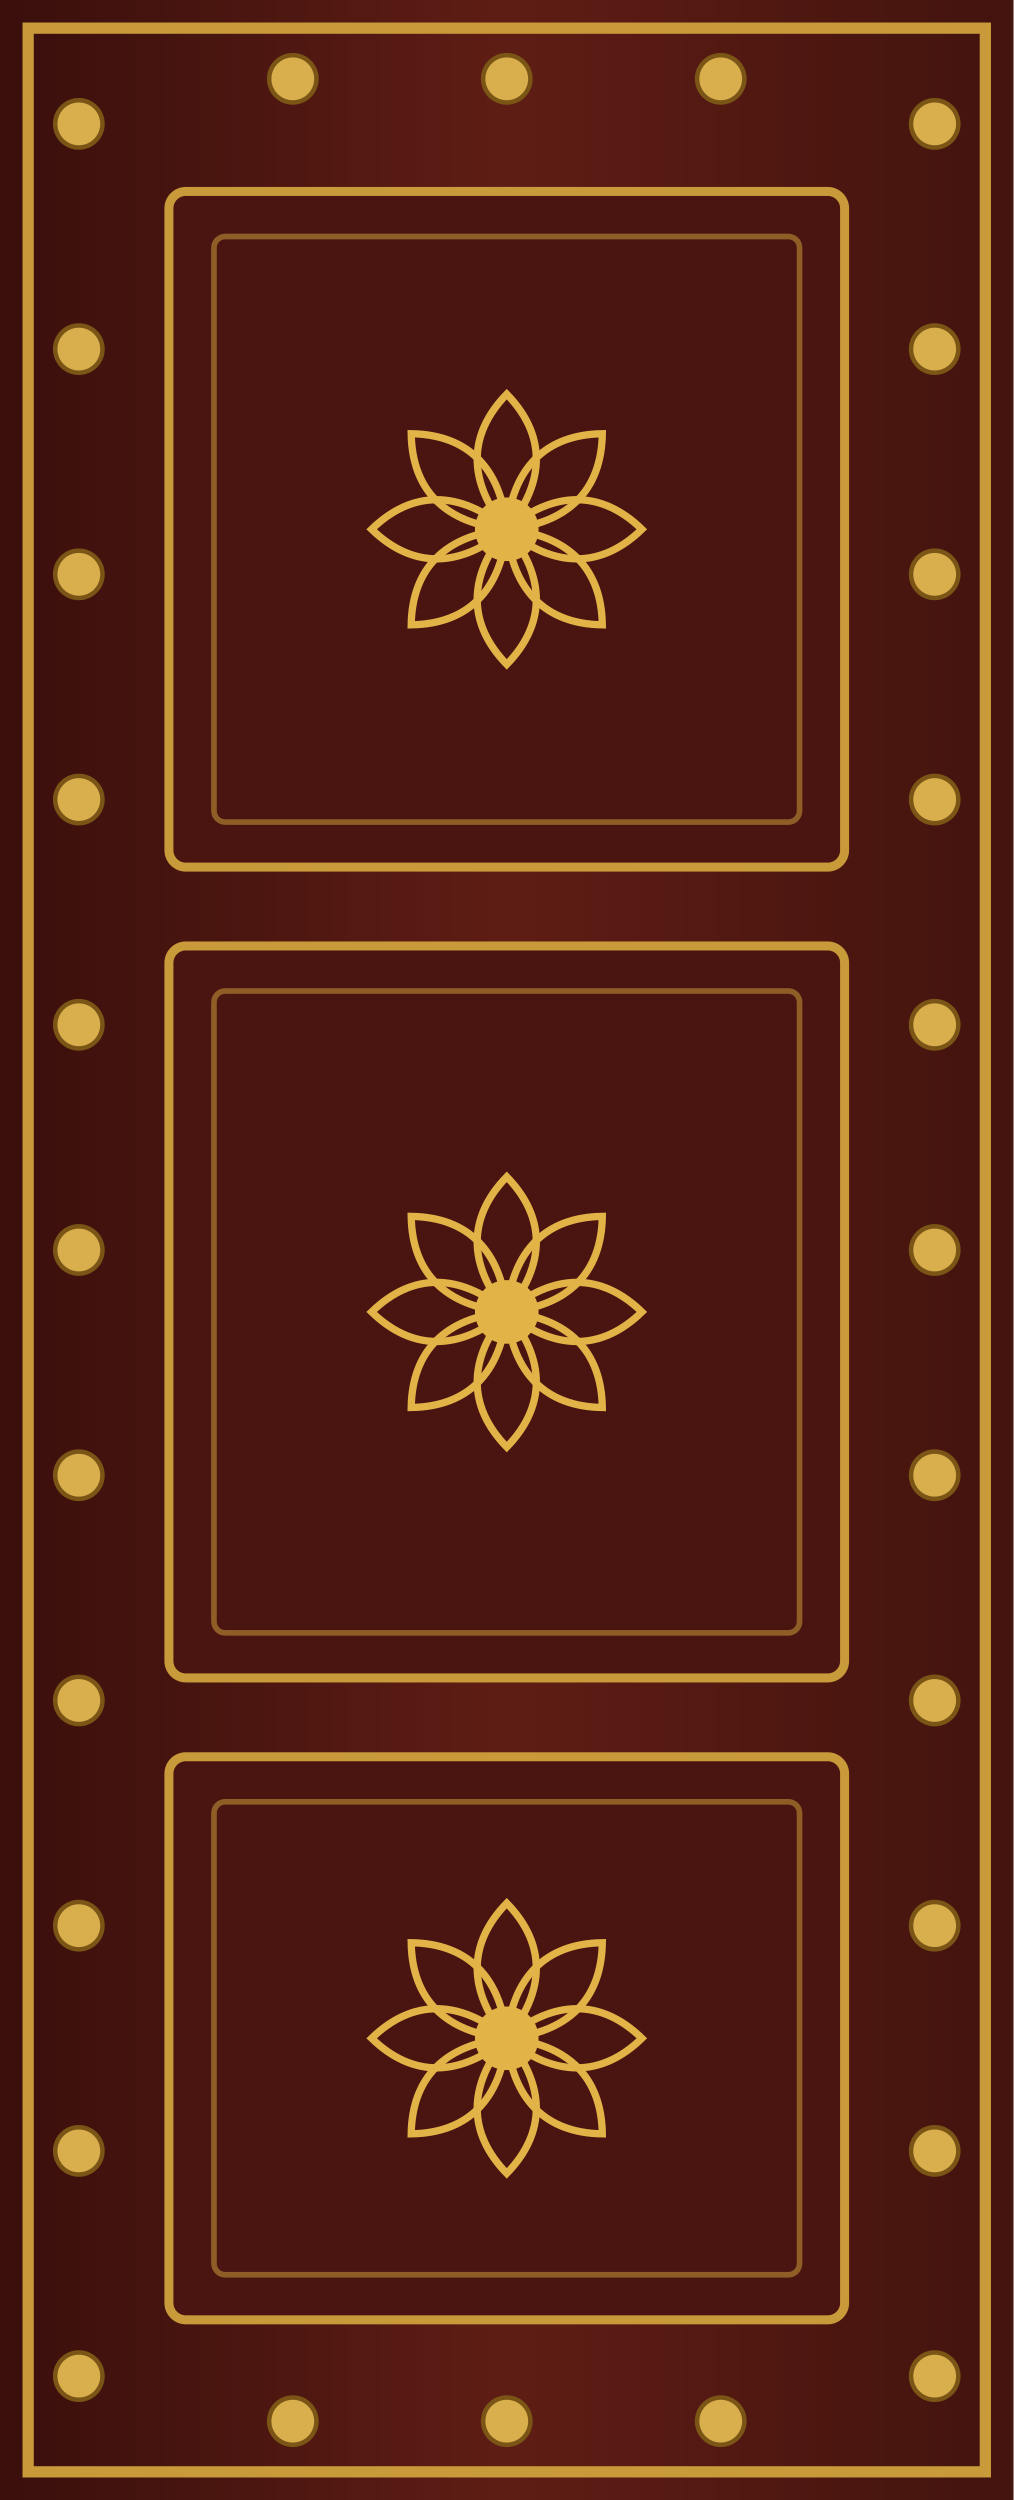
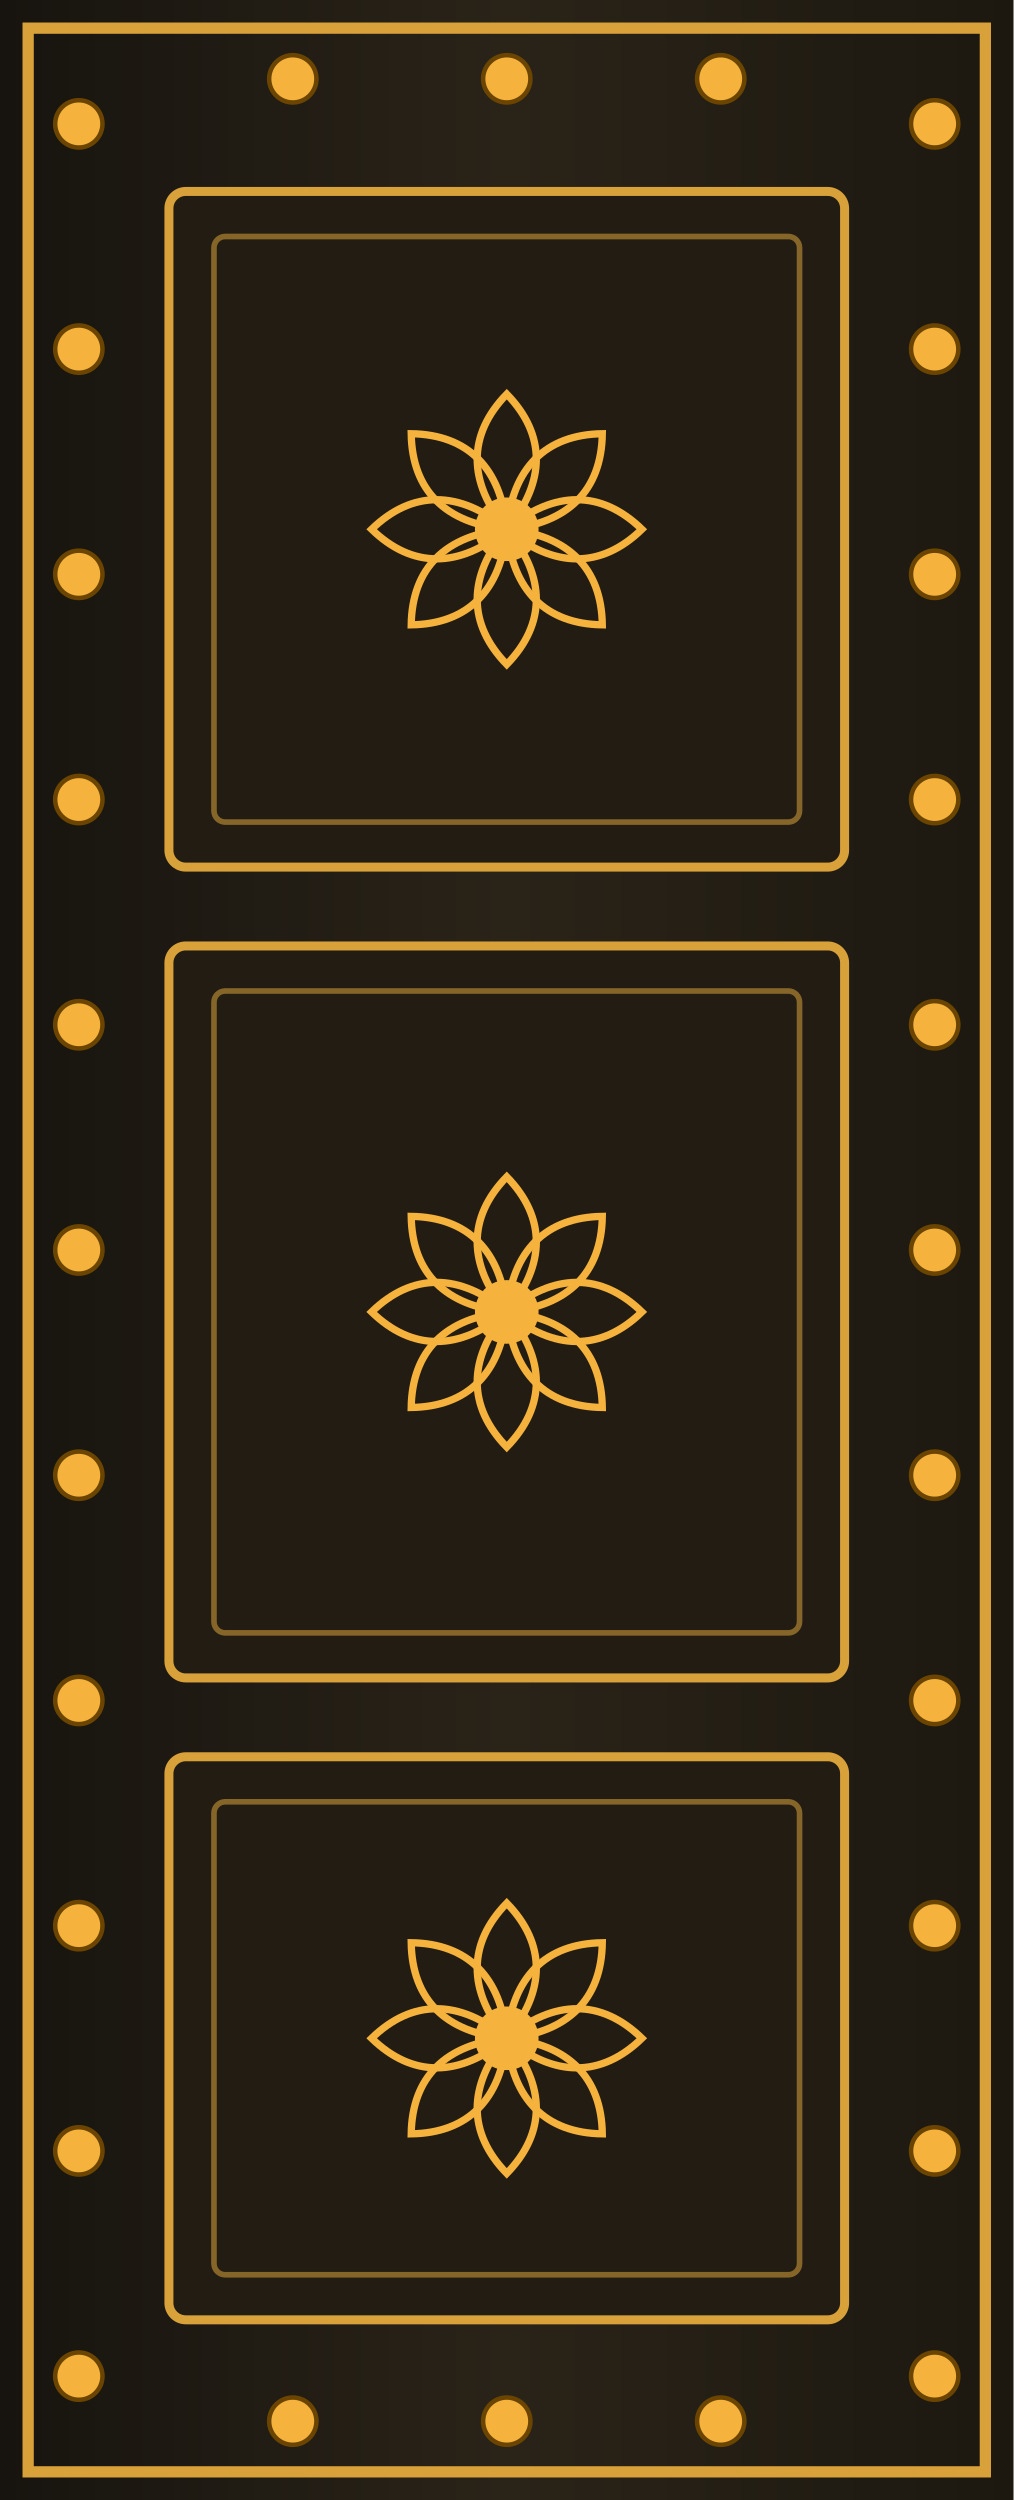
<svg xmlns="http://www.w3.org/2000/svg" viewBox="0 0 180 444" preserveAspectRatio="none">
  <defs>
    <linearGradient id="w" x1="0" x2="1">
-       <stop offset="0" stop-color="#3A0F0C" />
-       <stop offset=".5" stop-color="#5E1D14" />
-       <stop offset="1" stop-color="#43130E" />
+       <stop offset="0" stop-color="#17140F" />
+       <stop offset=".5" stop-color="#2A2318" />
+       <stop offset="1" stop-color="#1C1810" />
    </linearGradient>
  </defs>
  <rect width="180" height="444" fill="url(#w)" />
-   <rect x="5" y="5" width="170" height="434" fill="none" stroke="#C99A3A" stroke-width="2" />
-   <rect x="30" y="34" width="120" height="120" rx="3" fill="#4A1410" stroke="#C99A3A" stroke-width="1.6" />
-   <rect x="38" y="42" width="104" height="104" rx="2" fill="none" stroke="#C99A3A" stroke-opacity=".55" stroke-width="1" />
-   <rect x="30" y="168" width="120" height="130" rx="3" fill="#4A1410" stroke="#C99A3A" stroke-width="1.6" />
-   <rect x="38" y="176" width="104" height="114" rx="2" fill="none" stroke="#C99A3A" stroke-opacity=".55" stroke-width="1" />
-   <rect x="30" y="312" width="120" height="100" rx="3" fill="#4A1410" stroke="#C99A3A" stroke-width="1.6" />
-   <rect x="38" y="320" width="104" height="84" rx="2" fill="none" stroke="#C99A3A" stroke-opacity=".55" stroke-width="1" />
-   <g transform="translate(90 94)" fill="none" stroke="#E2B347" stroke-width="1.3">
+   <rect x="5" y="5" width="170" height="434" fill="none" stroke="#D9A13A" stroke-width="2" />
+   <rect x="30" y="34" width="120" height="120" rx="3" fill="#221C13" stroke="#D9A13A" stroke-width="1.6" />
+   <rect x="38" y="42" width="104" height="104" rx="2" fill="none" stroke="#D9A13A" stroke-opacity=".55" stroke-width="1" />
+   <rect x="30" y="168" width="120" height="130" rx="3" fill="#221C13" stroke="#D9A13A" stroke-width="1.6" />
+   <rect x="38" y="176" width="104" height="114" rx="2" fill="none" stroke="#D9A13A" stroke-opacity=".55" stroke-width="1" />
+   <rect x="30" y="312" width="120" height="100" rx="3" fill="#221C13" stroke="#D9A13A" stroke-width="1.6" />
+   <rect x="38" y="320" width="104" height="84" rx="2" fill="none" stroke="#D9A13A" stroke-opacity=".55" stroke-width="1" />
+   <g transform="translate(90 94)" fill="none" stroke="#F5B23C" stroke-width="1.3">
    <path transform="rotate(0)" d="M0,0C7,-8.4 7,-16.8 0,-24C-7,-16.8 -7,-8.4 0,0Z" />
    <path transform="rotate(45)" d="M0,0C7,-8.4 7,-16.8 0,-24C-7,-16.8 -7,-8.4 0,0Z" />
    <path transform="rotate(90)" d="M0,0C7,-8.4 7,-16.8 0,-24C-7,-16.8 -7,-8.4 0,0Z" />
    <path transform="rotate(135)" d="M0,0C7,-8.4 7,-16.8 0,-24C-7,-16.8 -7,-8.4 0,0Z" />
    <path transform="rotate(180)" d="M0,0C7,-8.4 7,-16.8 0,-24C-7,-16.8 -7,-8.4 0,0Z" />
    <path transform="rotate(225)" d="M0,0C7,-8.4 7,-16.8 0,-24C-7,-16.8 -7,-8.4 0,0Z" />
    <path transform="rotate(270)" d="M0,0C7,-8.4 7,-16.8 0,-24C-7,-16.8 -7,-8.4 0,0Z" />
    <path transform="rotate(315)" d="M0,0C7,-8.4 7,-16.8 0,-24C-7,-16.8 -7,-8.4 0,0Z" />
-     <circle r="5" fill="#E2B347" />
+     <circle r="5" fill="#F5B23C" />
  </g>
-   <g transform="translate(90 233)" fill="none" stroke="#E2B347" stroke-width="1.3">
+   <g transform="translate(90 233)" fill="none" stroke="#F5B23C" stroke-width="1.3">
    <path transform="rotate(0)" d="M0,0C7,-8.4 7,-16.8 0,-24C-7,-16.8 -7,-8.4 0,0Z" />
    <path transform="rotate(45)" d="M0,0C7,-8.4 7,-16.8 0,-24C-7,-16.8 -7,-8.4 0,0Z" />
    <path transform="rotate(90)" d="M0,0C7,-8.4 7,-16.8 0,-24C-7,-16.8 -7,-8.4 0,0Z" />
    <path transform="rotate(135)" d="M0,0C7,-8.4 7,-16.8 0,-24C-7,-16.8 -7,-8.4 0,0Z" />
    <path transform="rotate(180)" d="M0,0C7,-8.4 7,-16.8 0,-24C-7,-16.8 -7,-8.4 0,0Z" />
    <path transform="rotate(225)" d="M0,0C7,-8.4 7,-16.8 0,-24C-7,-16.8 -7,-8.4 0,0Z" />
    <path transform="rotate(270)" d="M0,0C7,-8.4 7,-16.8 0,-24C-7,-16.8 -7,-8.4 0,0Z" />
    <path transform="rotate(315)" d="M0,0C7,-8.4 7,-16.8 0,-24C-7,-16.8 -7,-8.4 0,0Z" />
-     <circle r="5" fill="#E2B347" />
+     <circle r="5" fill="#F5B23C" />
  </g>
-   <g transform="translate(90 362)" fill="none" stroke="#E2B347" stroke-width="1.3">
+   <g transform="translate(90 362)" fill="none" stroke="#F5B23C" stroke-width="1.3">
    <path transform="rotate(0)" d="M0,0C7,-8.4 7,-16.8 0,-24C-7,-16.8 -7,-8.4 0,0Z" />
    <path transform="rotate(45)" d="M0,0C7,-8.4 7,-16.8 0,-24C-7,-16.8 -7,-8.4 0,0Z" />
    <path transform="rotate(90)" d="M0,0C7,-8.4 7,-16.8 0,-24C-7,-16.8 -7,-8.4 0,0Z" />
    <path transform="rotate(135)" d="M0,0C7,-8.4 7,-16.8 0,-24C-7,-16.8 -7,-8.4 0,0Z" />
    <path transform="rotate(180)" d="M0,0C7,-8.4 7,-16.8 0,-24C-7,-16.8 -7,-8.4 0,0Z" />
    <path transform="rotate(225)" d="M0,0C7,-8.4 7,-16.8 0,-24C-7,-16.8 -7,-8.4 0,0Z" />
    <path transform="rotate(270)" d="M0,0C7,-8.4 7,-16.8 0,-24C-7,-16.8 -7,-8.4 0,0Z" />
    <path transform="rotate(315)" d="M0,0C7,-8.4 7,-16.8 0,-24C-7,-16.8 -7,-8.4 0,0Z" />
-     <circle r="5" fill="#E2B347" />
+     <circle r="5" fill="#F5B23C" />
  </g>
-   <g fill="#D9AE4C" stroke="#7A5516" stroke-width=".8">
+   <g fill="#F5B23C" stroke="#6B4500" stroke-width=".8">
    <circle cx="14" cy="22" r="4.2" />
    <circle cx="166" cy="22" r="4.2" />
    <circle cx="14" cy="62" r="4.2" />
    <circle cx="166" cy="62" r="4.2" />
    <circle cx="14" cy="102" r="4.2" />
    <circle cx="166" cy="102" r="4.2" />
    <circle cx="14" cy="142" r="4.2" />
    <circle cx="166" cy="142" r="4.2" />
    <circle cx="14" cy="182" r="4.2" />
    <circle cx="166" cy="182" r="4.2" />
    <circle cx="14" cy="222" r="4.2" />
    <circle cx="166" cy="222" r="4.2" />
    <circle cx="14" cy="262" r="4.2" />
    <circle cx="166" cy="262" r="4.2" />
    <circle cx="14" cy="302" r="4.2" />
    <circle cx="166" cy="302" r="4.2" />
    <circle cx="14" cy="342" r="4.2" />
    <circle cx="166" cy="342" r="4.2" />
    <circle cx="14" cy="382" r="4.2" />
    <circle cx="166" cy="382" r="4.2" />
    <circle cx="14" cy="422" r="4.2" />
    <circle cx="166" cy="422" r="4.2" />
    <circle cx="52" cy="14" r="4.2" />
    <circle cx="52" cy="430" r="4.2" />
    <circle cx="90" cy="14" r="4.2" />
    <circle cx="90" cy="430" r="4.2" />
    <circle cx="128" cy="14" r="4.2" />
    <circle cx="128" cy="430" r="4.2" />
  </g>
</svg>
